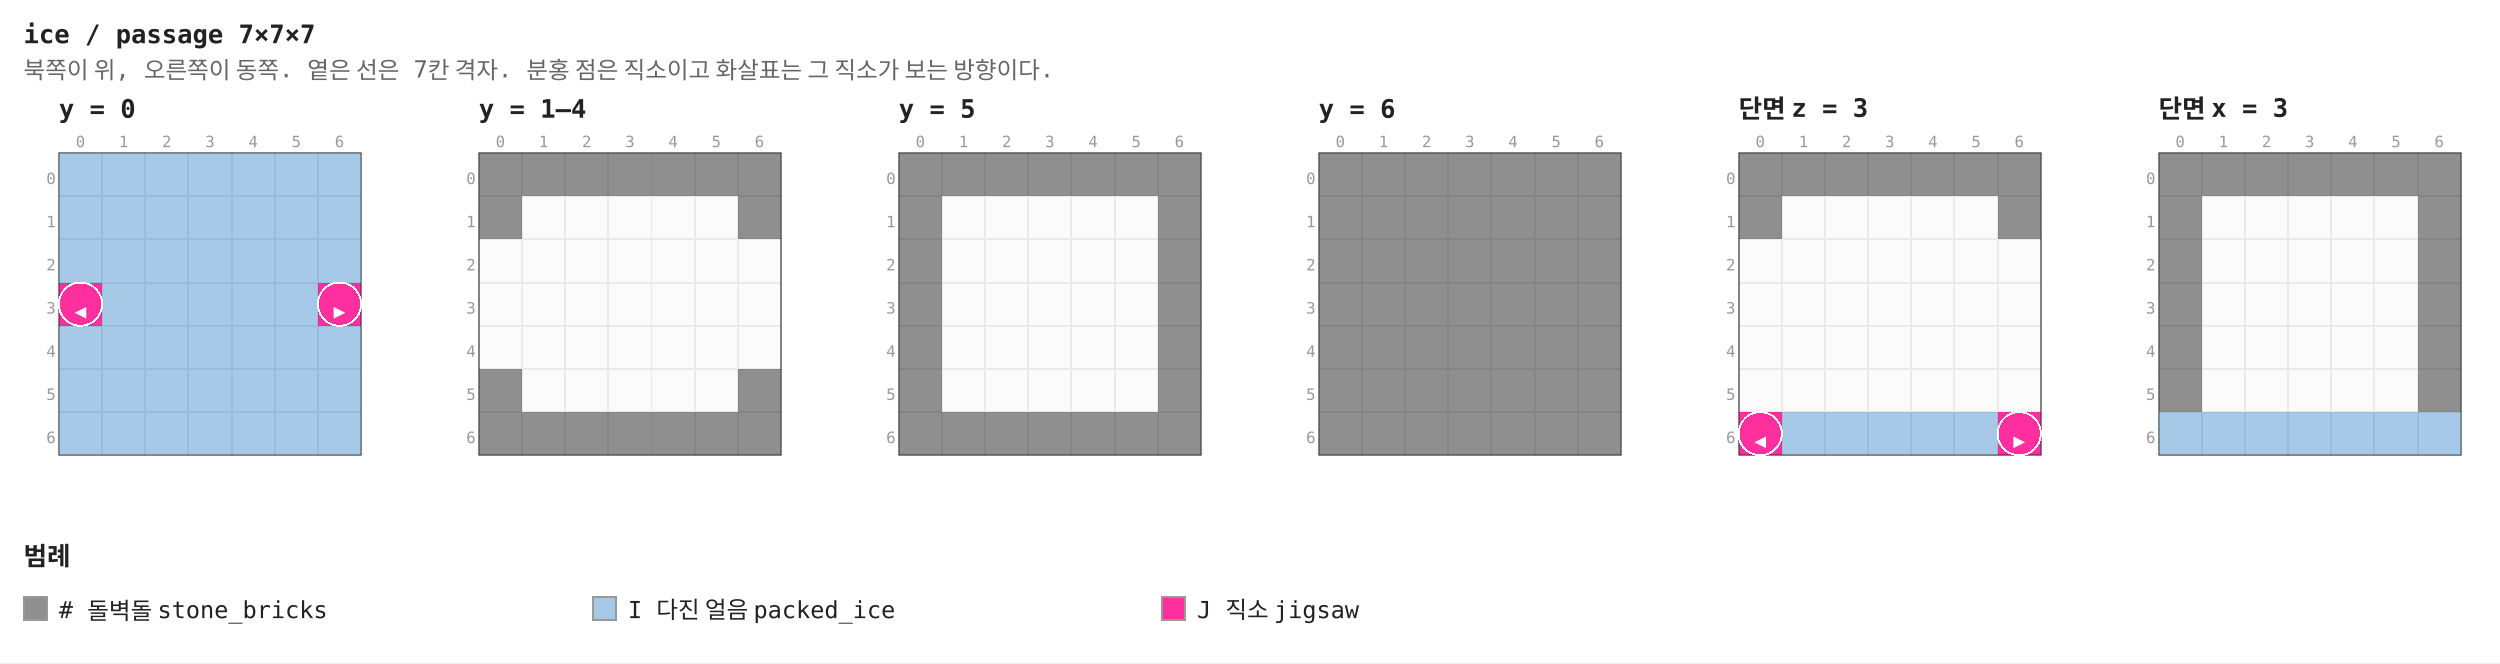
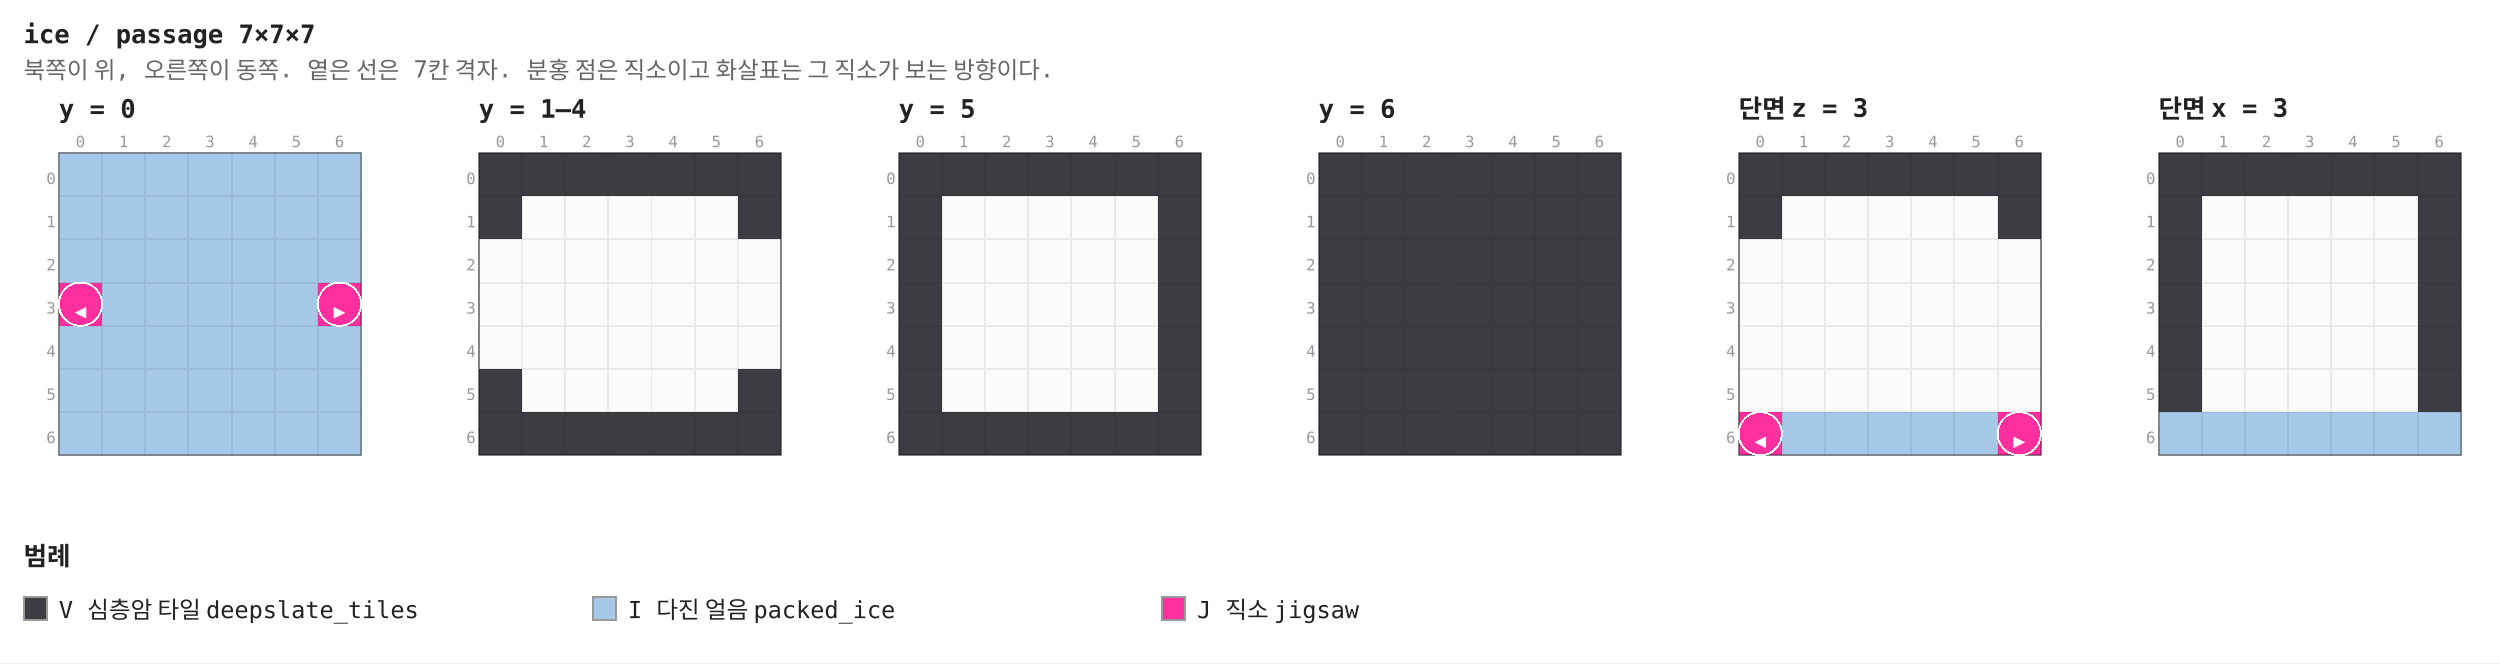
<svg xmlns="http://www.w3.org/2000/svg" width="1274" height="338" viewBox="0 0 1274 338" shape-rendering="crispEdges" font-family="Consolas,'Malgun Gothic','Noto Sans KR',monospace">
  <style>text{fill:#222;shape-rendering:auto}.cap{font-size:13px;font-weight:bold}.leg{font-size:12px}.sub{font-size:12px;fill:#666}.tick{font-size:8px;fill:#999;text-anchor:middle}.arrow{font-size:10px;fill:#fff;text-anchor:middle}.fine{stroke:#000;stroke-opacity:.07;stroke-width:1;fill:none}.grid{stroke:#000;stroke-opacity:.30;stroke-width:1}</style>
  <rect width="100%" height="100%" fill="#fff" />
  <text x="12" y="22" class="cap" font-size="16">ice / passage   7×7×7</text>
  <text x="12" y="40" class="sub">북쪽이 위, 오른쪽이 동쪽. 옅은 선은 7칸 격자. 분홍 점은 직소이고 화살표는 그 직소가 보는 방향이다.</text>
  <text x="30" y="60" class="cap">y = 0</text>
  <rect x="30" y="78" width="154" height="154" fill="#fbfbfb" stroke="#bbb" />
  <path transform="translate(30,78) scale(22)" fill="#a6c9e8" d="M0 0h7v1h-7zM0 1h7v1h-7zM0 2h7v1h-7zM1 3h5v1h-5zM0 4h7v1h-7zM0 5h7v1h-7zM0 6h7v1h-7z" />
  <path transform="translate(30,78) scale(22)" fill="#ff2fa0" d="M0 3h1v1h-1zM6 3h1v1h-1z" />
  <path class="fine" d="M52 78v154M74 78v154M96 78v154M118 78v154M140 78v154M162 78v154M30 100h154M30 122h154M30 144h154M30 166h154M30 188h154M30 210h154" />
  <line x1="30" y1="78" x2="30" y2="232" class="grid" />
  <line x1="184" y1="78" x2="184" y2="232" class="grid" />
  <line x1="30" y1="78" x2="184" y2="78" class="grid" />
  <line x1="30" y1="232" x2="184" y2="232" class="grid" />
  <text x="41.0" y="75" class="tick">0</text>
  <text x="63.0" y="75" class="tick">1</text>
  <text x="85.0" y="75" class="tick">2</text>
  <text x="107.0" y="75" class="tick">3</text>
  <text x="129.0" y="75" class="tick">4</text>
  <text x="151.0" y="75" class="tick">5</text>
  <text x="173.0" y="75" class="tick">6</text>
  <text x="26" y="93.8" class="tick" text-anchor="end">0</text>
  <text x="26" y="115.8" class="tick" text-anchor="end">1</text>
  <text x="26" y="137.8" class="tick" text-anchor="end">2</text>
  <text x="26" y="159.8" class="tick" text-anchor="end">3</text>
  <text x="26" y="181.8" class="tick" text-anchor="end">4</text>
  <text x="26" y="203.8" class="tick" text-anchor="end">5</text>
  <text x="26" y="225.8" class="tick" text-anchor="end">6</text>
  <circle cx="41.0" cy="155.0" r="11.0" fill="#ff2fa0" stroke="#fff" />
  <text x="41.0" y="162.0" class="arrow" font-size="19.8">◀</text>
  <circle cx="173.0" cy="155.0" r="11.0" fill="#ff2fa0" stroke="#fff" />
  <text x="173.0" y="162.0" class="arrow" font-size="19.8">▶</text>
  <text x="244" y="60" class="cap">y = 1–4</text>
  <rect x="244" y="78" width="154" height="154" fill="#fbfbfb" stroke="#bbb" />
-   <path transform="translate(244,78) scale(22)" fill="#8f8f8f" d="M0 0h7v1h-7zM0 1h1v1h-1zM6 1h1v1h-1zM0 5h1v1h-1zM6 5h1v1h-1zM0 6h7v1h-7z" />
+   <path transform="translate(244,78) scale(22)" fill="#3c3c42" d="M0 0h7v1h-7zM0 1h1v1h-1zM6 1h1v1h-1zM0 5h1v1h-1zM6 5h1v1h-1zM0 6h7v1h-7z" />
  <path class="fine" d="M266 78v154M288 78v154M310 78v154M332 78v154M354 78v154M376 78v154M244 100h154M244 122h154M244 144h154M244 166h154M244 188h154M244 210h154" />
  <line x1="244" y1="78" x2="244" y2="232" class="grid" />
  <line x1="398" y1="78" x2="398" y2="232" class="grid" />
  <line x1="244" y1="78" x2="398" y2="78" class="grid" />
  <line x1="244" y1="232" x2="398" y2="232" class="grid" />
  <text x="255.0" y="75" class="tick">0</text>
  <text x="277.0" y="75" class="tick">1</text>
  <text x="299.0" y="75" class="tick">2</text>
  <text x="321.0" y="75" class="tick">3</text>
  <text x="343.0" y="75" class="tick">4</text>
  <text x="365.0" y="75" class="tick">5</text>
  <text x="387.0" y="75" class="tick">6</text>
  <text x="240" y="93.8" class="tick" text-anchor="end">0</text>
  <text x="240" y="115.8" class="tick" text-anchor="end">1</text>
  <text x="240" y="137.8" class="tick" text-anchor="end">2</text>
  <text x="240" y="159.8" class="tick" text-anchor="end">3</text>
  <text x="240" y="181.8" class="tick" text-anchor="end">4</text>
  <text x="240" y="203.8" class="tick" text-anchor="end">5</text>
  <text x="240" y="225.8" class="tick" text-anchor="end">6</text>
  <text x="458" y="60" class="cap">y = 5</text>
  <rect x="458" y="78" width="154" height="154" fill="#fbfbfb" stroke="#bbb" />
-   <path transform="translate(458,78) scale(22)" fill="#8f8f8f" d="M0 0h7v1h-7zM0 1h1v1h-1zM6 1h1v1h-1zM0 2h1v1h-1zM6 2h1v1h-1zM0 3h1v1h-1zM6 3h1v1h-1zM0 4h1v1h-1zM6 4h1v1h-1zM0 5h1v1h-1zM6 5h1v1h-1zM0 6h7v1h-7z" />
+   <path transform="translate(458,78) scale(22)" fill="#3c3c42" d="M0 0h7v1h-7zM0 1h1v1h-1zM6 1h1v1h-1zM0 2h1v1h-1zM6 2h1v1h-1zM0 3h1v1h-1zM6 3h1v1h-1zM0 4h1v1h-1zM6 4h1v1h-1zM0 5h1v1h-1zM6 5h1v1h-1zM0 6h7v1h-7z" />
  <path class="fine" d="M480 78v154M502 78v154M524 78v154M546 78v154M568 78v154M590 78v154M458 100h154M458 122h154M458 144h154M458 166h154M458 188h154M458 210h154" />
  <line x1="458" y1="78" x2="458" y2="232" class="grid" />
  <line x1="612" y1="78" x2="612" y2="232" class="grid" />
  <line x1="458" y1="78" x2="612" y2="78" class="grid" />
  <line x1="458" y1="232" x2="612" y2="232" class="grid" />
  <text x="469.0" y="75" class="tick">0</text>
  <text x="491.0" y="75" class="tick">1</text>
  <text x="513.0" y="75" class="tick">2</text>
  <text x="535.0" y="75" class="tick">3</text>
  <text x="557.0" y="75" class="tick">4</text>
  <text x="579.0" y="75" class="tick">5</text>
  <text x="601.0" y="75" class="tick">6</text>
  <text x="454" y="93.8" class="tick" text-anchor="end">0</text>
  <text x="454" y="115.8" class="tick" text-anchor="end">1</text>
  <text x="454" y="137.8" class="tick" text-anchor="end">2</text>
  <text x="454" y="159.8" class="tick" text-anchor="end">3</text>
  <text x="454" y="181.8" class="tick" text-anchor="end">4</text>
  <text x="454" y="203.8" class="tick" text-anchor="end">5</text>
  <text x="454" y="225.8" class="tick" text-anchor="end">6</text>
  <text x="672" y="60" class="cap">y = 6</text>
  <rect x="672" y="78" width="154" height="154" fill="#fbfbfb" stroke="#bbb" />
-   <path transform="translate(672,78) scale(22)" fill="#8f8f8f" d="M0 0h7v1h-7zM0 1h7v1h-7zM0 2h7v1h-7zM0 3h7v1h-7zM0 4h7v1h-7zM0 5h7v1h-7zM0 6h7v1h-7z" />
+   <path transform="translate(672,78) scale(22)" fill="#3c3c42" d="M0 0h7v1h-7zM0 1h7v1h-7zM0 2h7v1h-7zM0 3h7v1h-7zM0 4h7v1h-7zM0 5h7v1h-7zM0 6h7v1h-7z" />
  <path class="fine" d="M694 78v154M716 78v154M738 78v154M760 78v154M782 78v154M804 78v154M672 100h154M672 122h154M672 144h154M672 166h154M672 188h154M672 210h154" />
  <line x1="672" y1="78" x2="672" y2="232" class="grid" />
  <line x1="826" y1="78" x2="826" y2="232" class="grid" />
  <line x1="672" y1="78" x2="826" y2="78" class="grid" />
  <line x1="672" y1="232" x2="826" y2="232" class="grid" />
  <text x="683.0" y="75" class="tick">0</text>
  <text x="705.0" y="75" class="tick">1</text>
  <text x="727.0" y="75" class="tick">2</text>
  <text x="749.0" y="75" class="tick">3</text>
  <text x="771.0" y="75" class="tick">4</text>
  <text x="793.0" y="75" class="tick">5</text>
  <text x="815.0" y="75" class="tick">6</text>
  <text x="668" y="93.8" class="tick" text-anchor="end">0</text>
  <text x="668" y="115.8" class="tick" text-anchor="end">1</text>
  <text x="668" y="137.8" class="tick" text-anchor="end">2</text>
  <text x="668" y="159.8" class="tick" text-anchor="end">3</text>
  <text x="668" y="181.8" class="tick" text-anchor="end">4</text>
  <text x="668" y="203.8" class="tick" text-anchor="end">5</text>
  <text x="668" y="225.8" class="tick" text-anchor="end">6</text>
  <text x="886" y="60" class="cap">단면 z = 3</text>
  <rect x="886" y="78" width="154" height="154" fill="#fbfbfb" stroke="#bbb" />
-   <path transform="translate(886,78) scale(22)" fill="#8f8f8f" d="M0 0h7v1h-7zM0 1h1v1h-1zM6 1h1v1h-1z" />
+   <path transform="translate(886,78) scale(22)" fill="#3c3c42" d="M0 0h7v1h-7zM0 1h1v1h-1zM6 1h1v1h-1z" />
  <path transform="translate(886,78) scale(22)" fill="#ff2fa0" d="M0 6h1v1h-1zM6 6h1v1h-1z" />
  <path transform="translate(886,78) scale(22)" fill="#a6c9e8" d="M1 6h5v1h-5z" />
  <path class="fine" d="M908 78v154M930 78v154M952 78v154M974 78v154M996 78v154M1018 78v154M886 100h154M886 122h154M886 144h154M886 166h154M886 188h154M886 210h154" />
  <line x1="886" y1="78" x2="886" y2="232" class="grid" />
  <line x1="1040" y1="78" x2="1040" y2="232" class="grid" />
  <line x1="886" y1="78" x2="1040" y2="78" class="grid" />
  <line x1="886" y1="232" x2="1040" y2="232" class="grid" />
  <text x="897.0" y="75" class="tick">0</text>
  <text x="919.0" y="75" class="tick">1</text>
  <text x="941.0" y="75" class="tick">2</text>
  <text x="963.0" y="75" class="tick">3</text>
  <text x="985.0" y="75" class="tick">4</text>
  <text x="1007.0" y="75" class="tick">5</text>
  <text x="1029.0" y="75" class="tick">6</text>
  <text x="882" y="93.8" class="tick" text-anchor="end">0</text>
  <text x="882" y="115.8" class="tick" text-anchor="end">1</text>
  <text x="882" y="137.8" class="tick" text-anchor="end">2</text>
  <text x="882" y="159.8" class="tick" text-anchor="end">3</text>
  <text x="882" y="181.8" class="tick" text-anchor="end">4</text>
  <text x="882" y="203.8" class="tick" text-anchor="end">5</text>
  <text x="882" y="225.8" class="tick" text-anchor="end">6</text>
  <circle cx="897.0" cy="221.0" r="11.0" fill="#ff2fa0" stroke="#fff" />
  <text x="897.0" y="228.0" class="arrow" font-size="19.8">◀</text>
  <circle cx="1029.0" cy="221.0" r="11.0" fill="#ff2fa0" stroke="#fff" />
  <text x="1029.0" y="228.0" class="arrow" font-size="19.8">▶</text>
  <text x="1100" y="60" class="cap">단면 x = 3</text>
  <rect x="1100" y="78" width="154" height="154" fill="#fbfbfb" stroke="#bbb" />
-   <path transform="translate(1100,78) scale(22)" fill="#8f8f8f" d="M0 0h7v1h-7zM0 1h1v1h-1zM6 1h1v1h-1zM0 2h1v1h-1zM6 2h1v1h-1zM0 3h1v1h-1zM6 3h1v1h-1zM0 4h1v1h-1zM6 4h1v1h-1zM0 5h1v1h-1zM6 5h1v1h-1z" />
+   <path transform="translate(1100,78) scale(22)" fill="#3c3c42" d="M0 0h7v1h-7zM0 1h1v1h-1zM6 1h1v1h-1zM0 2h1v1h-1zM6 2h1v1h-1zM0 3h1v1h-1zM6 3h1v1h-1zM0 4h1v1h-1zM6 4h1v1h-1zM0 5h1v1h-1zM6 5h1v1h-1z" />
  <path transform="translate(1100,78) scale(22)" fill="#a6c9e8" d="M0 6h7v1h-7z" />
  <path class="fine" d="M1122 78v154M1144 78v154M1166 78v154M1188 78v154M1210 78v154M1232 78v154M1100 100h154M1100 122h154M1100 144h154M1100 166h154M1100 188h154M1100 210h154" />
  <line x1="1100" y1="78" x2="1100" y2="232" class="grid" />
  <line x1="1254" y1="78" x2="1254" y2="232" class="grid" />
  <line x1="1100" y1="78" x2="1254" y2="78" class="grid" />
  <line x1="1100" y1="232" x2="1254" y2="232" class="grid" />
  <text x="1111.0" y="75" class="tick">0</text>
  <text x="1133.0" y="75" class="tick">1</text>
  <text x="1155.0" y="75" class="tick">2</text>
  <text x="1177.0" y="75" class="tick">3</text>
  <text x="1199.0" y="75" class="tick">4</text>
  <text x="1221.0" y="75" class="tick">5</text>
  <text x="1243.0" y="75" class="tick">6</text>
  <text x="1096" y="93.8" class="tick" text-anchor="end">0</text>
  <text x="1096" y="115.8" class="tick" text-anchor="end">1</text>
  <text x="1096" y="137.8" class="tick" text-anchor="end">2</text>
  <text x="1096" y="159.8" class="tick" text-anchor="end">3</text>
  <text x="1096" y="181.8" class="tick" text-anchor="end">4</text>
  <text x="1096" y="203.8" class="tick" text-anchor="end">5</text>
  <text x="1096" y="225.8" class="tick" text-anchor="end">6</text>
  <text x="12" y="288" class="cap">범례</text>
-   <rect x="12" y="304" width="12" height="12" fill="#8f8f8f" stroke="#999" />
-   <text x="30" y="315" class="leg">#  돌벽돌  stone_bricks</text>
+   <rect x="12" y="304" width="12" height="12" fill="#3c3c42" stroke="#999" />
+   <text x="30" y="315" class="leg">V  심층암 타일  deepslate_tiles</text>
  <rect x="302" y="304" width="12" height="12" fill="#a6c9e8" stroke="#999" />
  <text x="320" y="315" class="leg">I  다진 얼음  packed_ice</text>
  <rect x="592" y="304" width="12" height="12" fill="#ff2fa0" stroke="#999" />
  <text x="610" y="315" class="leg">J  직소  jigsaw</text>
</svg>
